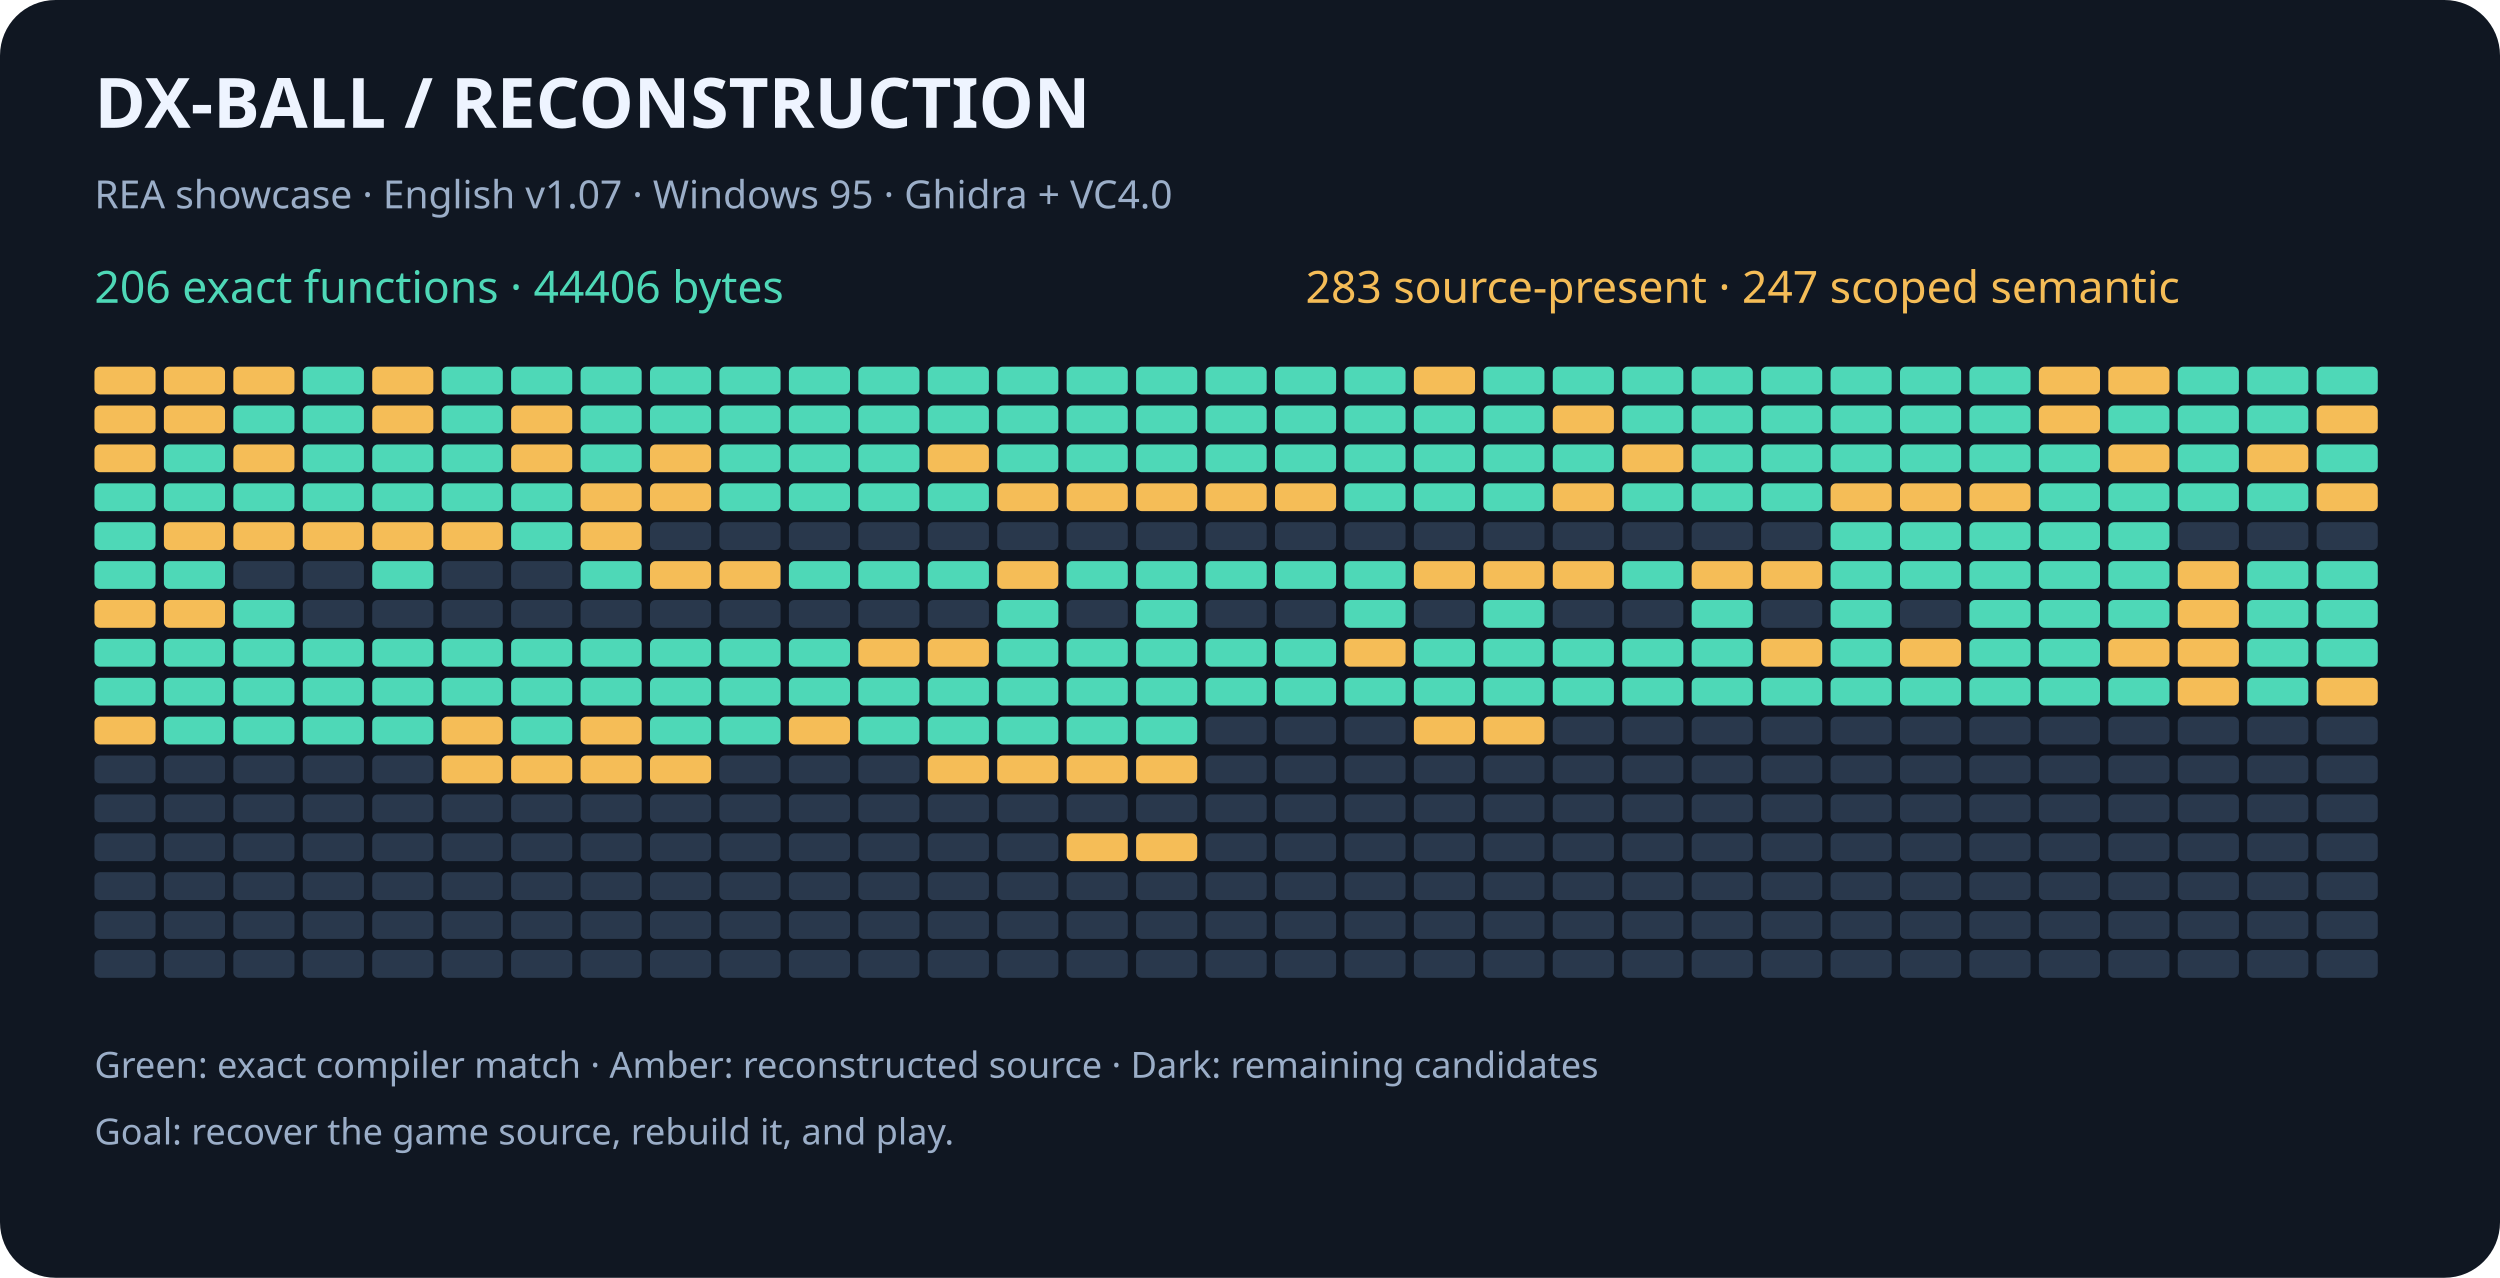
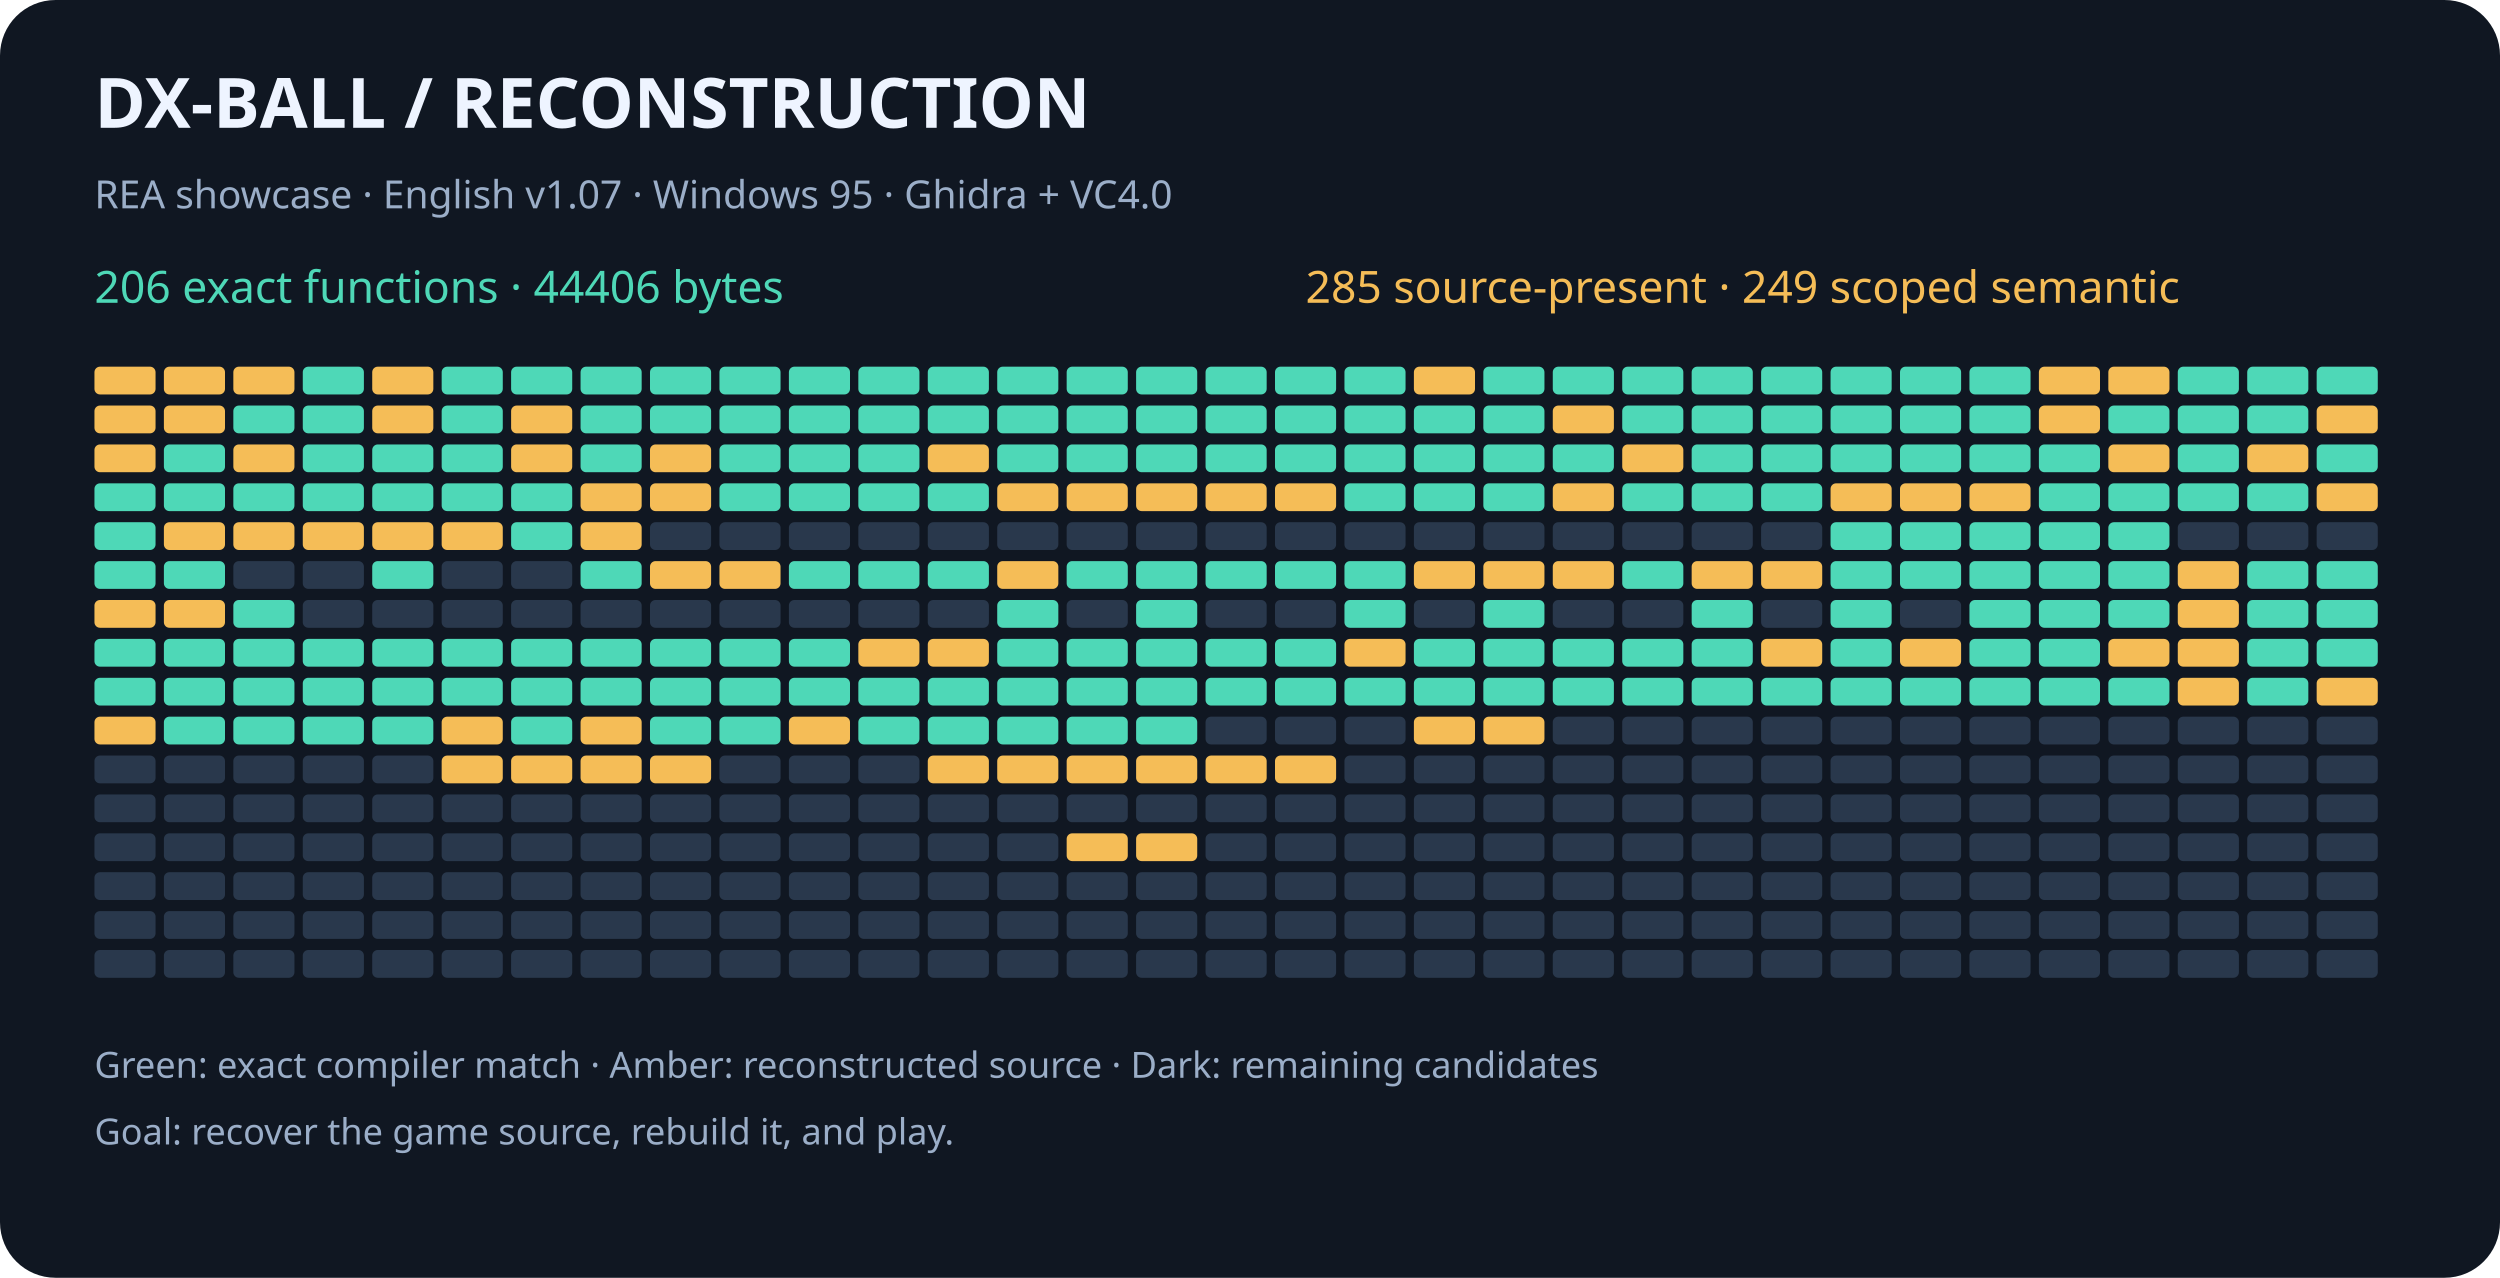
<svg xmlns="http://www.w3.org/2000/svg" width="900" height="460" viewBox="0 0 900 460" role="img" aria-labelledby="title desc">
  <rect width="900" height="460" rx="20" fill="#101722" />
  <g font-family="sans-serif">
    <text x="34" y="46" fill="#eef4ff" font-size="25" font-weight="bold">DX-BALL  /  RECONSTRUCTION</text>
    <text x="34" y="75" fill="#9baec8" font-size="14">REA showcase · English v1.07 · Windows 95 · Ghidra + VC4.0</text>
    <text x="34" y="109" fill="#4ed8b7" font-size="16">206 exact functions · 44406 bytes</text>
-     <text x="470" y="109" fill="#f5bd57" font-size="16">283 source-present · 247 scoped semantic</text>
+     <text x="470" y="109" fill="#f5bd57" font-size="16">285 source-present · 249 scoped semantic</text>
    <rect x="34" y="132" width="22" height="10" rx="2" fill="#f5bd57" />
    <rect x="59" y="132" width="22" height="10" rx="2" fill="#f5bd57" />
    <rect x="84" y="132" width="22" height="10" rx="2" fill="#f5bd57" />
    <rect x="109" y="132" width="22" height="10" rx="2" fill="#4ed8b7" />
    <rect x="134" y="132" width="22" height="10" rx="2" fill="#f5bd57" />
    <rect x="159" y="132" width="22" height="10" rx="2" fill="#4ed8b7" />
    <rect x="184" y="132" width="22" height="10" rx="2" fill="#4ed8b7" />
    <rect x="209" y="132" width="22" height="10" rx="2" fill="#4ed8b7" />
    <rect x="234" y="132" width="22" height="10" rx="2" fill="#4ed8b7" />
    <rect x="259" y="132" width="22" height="10" rx="2" fill="#4ed8b7" />
    <rect x="284" y="132" width="22" height="10" rx="2" fill="#4ed8b7" />
    <rect x="309" y="132" width="22" height="10" rx="2" fill="#4ed8b7" />
    <rect x="334" y="132" width="22" height="10" rx="2" fill="#4ed8b7" />
    <rect x="359" y="132" width="22" height="10" rx="2" fill="#4ed8b7" />
    <rect x="384" y="132" width="22" height="10" rx="2" fill="#4ed8b7" />
    <rect x="409" y="132" width="22" height="10" rx="2" fill="#4ed8b7" />
    <rect x="434" y="132" width="22" height="10" rx="2" fill="#4ed8b7" />
    <rect x="459" y="132" width="22" height="10" rx="2" fill="#4ed8b7" />
    <rect x="484" y="132" width="22" height="10" rx="2" fill="#4ed8b7" />
    <rect x="509" y="132" width="22" height="10" rx="2" fill="#f5bd57" />
    <rect x="534" y="132" width="22" height="10" rx="2" fill="#4ed8b7" />
    <rect x="559" y="132" width="22" height="10" rx="2" fill="#4ed8b7" />
    <rect x="584" y="132" width="22" height="10" rx="2" fill="#4ed8b7" />
    <rect x="609" y="132" width="22" height="10" rx="2" fill="#4ed8b7" />
    <rect x="634" y="132" width="22" height="10" rx="2" fill="#4ed8b7" />
    <rect x="659" y="132" width="22" height="10" rx="2" fill="#4ed8b7" />
    <rect x="684" y="132" width="22" height="10" rx="2" fill="#4ed8b7" />
    <rect x="709" y="132" width="22" height="10" rx="2" fill="#4ed8b7" />
    <rect x="734" y="132" width="22" height="10" rx="2" fill="#f5bd57" />
    <rect x="759" y="132" width="22" height="10" rx="2" fill="#f5bd57" />
    <rect x="784" y="132" width="22" height="10" rx="2" fill="#4ed8b7" />
    <rect x="809" y="132" width="22" height="10" rx="2" fill="#4ed8b7" />
    <rect x="834" y="132" width="22" height="10" rx="2" fill="#4ed8b7" />
    <rect x="34" y="146" width="22" height="10" rx="2" fill="#f5bd57" />
    <rect x="59" y="146" width="22" height="10" rx="2" fill="#f5bd57" />
    <rect x="84" y="146" width="22" height="10" rx="2" fill="#4ed8b7" />
    <rect x="109" y="146" width="22" height="10" rx="2" fill="#4ed8b7" />
    <rect x="134" y="146" width="22" height="10" rx="2" fill="#f5bd57" />
    <rect x="159" y="146" width="22" height="10" rx="2" fill="#4ed8b7" />
    <rect x="184" y="146" width="22" height="10" rx="2" fill="#f5bd57" />
    <rect x="209" y="146" width="22" height="10" rx="2" fill="#4ed8b7" />
    <rect x="234" y="146" width="22" height="10" rx="2" fill="#4ed8b7" />
    <rect x="259" y="146" width="22" height="10" rx="2" fill="#4ed8b7" />
    <rect x="284" y="146" width="22" height="10" rx="2" fill="#4ed8b7" />
    <rect x="309" y="146" width="22" height="10" rx="2" fill="#4ed8b7" />
    <rect x="334" y="146" width="22" height="10" rx="2" fill="#4ed8b7" />
    <rect x="359" y="146" width="22" height="10" rx="2" fill="#4ed8b7" />
    <rect x="384" y="146" width="22" height="10" rx="2" fill="#4ed8b7" />
    <rect x="409" y="146" width="22" height="10" rx="2" fill="#4ed8b7" />
    <rect x="434" y="146" width="22" height="10" rx="2" fill="#4ed8b7" />
    <rect x="459" y="146" width="22" height="10" rx="2" fill="#4ed8b7" />
    <rect x="484" y="146" width="22" height="10" rx="2" fill="#4ed8b7" />
    <rect x="509" y="146" width="22" height="10" rx="2" fill="#4ed8b7" />
    <rect x="534" y="146" width="22" height="10" rx="2" fill="#4ed8b7" />
    <rect x="559" y="146" width="22" height="10" rx="2" fill="#f5bd57" />
    <rect x="584" y="146" width="22" height="10" rx="2" fill="#4ed8b7" />
    <rect x="609" y="146" width="22" height="10" rx="2" fill="#4ed8b7" />
    <rect x="634" y="146" width="22" height="10" rx="2" fill="#4ed8b7" />
    <rect x="659" y="146" width="22" height="10" rx="2" fill="#4ed8b7" />
    <rect x="684" y="146" width="22" height="10" rx="2" fill="#4ed8b7" />
    <rect x="709" y="146" width="22" height="10" rx="2" fill="#4ed8b7" />
    <rect x="734" y="146" width="22" height="10" rx="2" fill="#f5bd57" />
    <rect x="759" y="146" width="22" height="10" rx="2" fill="#4ed8b7" />
    <rect x="784" y="146" width="22" height="10" rx="2" fill="#4ed8b7" />
    <rect x="809" y="146" width="22" height="10" rx="2" fill="#4ed8b7" />
    <rect x="834" y="146" width="22" height="10" rx="2" fill="#f5bd57" />
    <rect x="34" y="160" width="22" height="10" rx="2" fill="#f5bd57" />
    <rect x="59" y="160" width="22" height="10" rx="2" fill="#4ed8b7" />
    <rect x="84" y="160" width="22" height="10" rx="2" fill="#f5bd57" />
    <rect x="109" y="160" width="22" height="10" rx="2" fill="#4ed8b7" />
    <rect x="134" y="160" width="22" height="10" rx="2" fill="#4ed8b7" />
    <rect x="159" y="160" width="22" height="10" rx="2" fill="#4ed8b7" />
    <rect x="184" y="160" width="22" height="10" rx="2" fill="#f5bd57" />
    <rect x="209" y="160" width="22" height="10" rx="2" fill="#4ed8b7" />
    <rect x="234" y="160" width="22" height="10" rx="2" fill="#f5bd57" />
    <rect x="259" y="160" width="22" height="10" rx="2" fill="#4ed8b7" />
    <rect x="284" y="160" width="22" height="10" rx="2" fill="#4ed8b7" />
    <rect x="309" y="160" width="22" height="10" rx="2" fill="#4ed8b7" />
    <rect x="334" y="160" width="22" height="10" rx="2" fill="#f5bd57" />
    <rect x="359" y="160" width="22" height="10" rx="2" fill="#4ed8b7" />
    <rect x="384" y="160" width="22" height="10" rx="2" fill="#4ed8b7" />
    <rect x="409" y="160" width="22" height="10" rx="2" fill="#4ed8b7" />
    <rect x="434" y="160" width="22" height="10" rx="2" fill="#4ed8b7" />
    <rect x="459" y="160" width="22" height="10" rx="2" fill="#4ed8b7" />
    <rect x="484" y="160" width="22" height="10" rx="2" fill="#4ed8b7" />
    <rect x="509" y="160" width="22" height="10" rx="2" fill="#4ed8b7" />
    <rect x="534" y="160" width="22" height="10" rx="2" fill="#4ed8b7" />
    <rect x="559" y="160" width="22" height="10" rx="2" fill="#4ed8b7" />
    <rect x="584" y="160" width="22" height="10" rx="2" fill="#f5bd57" />
    <rect x="609" y="160" width="22" height="10" rx="2" fill="#4ed8b7" />
    <rect x="634" y="160" width="22" height="10" rx="2" fill="#4ed8b7" />
    <rect x="659" y="160" width="22" height="10" rx="2" fill="#4ed8b7" />
    <rect x="684" y="160" width="22" height="10" rx="2" fill="#4ed8b7" />
    <rect x="709" y="160" width="22" height="10" rx="2" fill="#4ed8b7" />
    <rect x="734" y="160" width="22" height="10" rx="2" fill="#4ed8b7" />
    <rect x="759" y="160" width="22" height="10" rx="2" fill="#f5bd57" />
    <rect x="784" y="160" width="22" height="10" rx="2" fill="#4ed8b7" />
    <rect x="809" y="160" width="22" height="10" rx="2" fill="#f5bd57" />
    <rect x="834" y="160" width="22" height="10" rx="2" fill="#4ed8b7" />
    <rect x="34" y="174" width="22" height="10" rx="2" fill="#4ed8b7" />
    <rect x="59" y="174" width="22" height="10" rx="2" fill="#4ed8b7" />
    <rect x="84" y="174" width="22" height="10" rx="2" fill="#4ed8b7" />
    <rect x="109" y="174" width="22" height="10" rx="2" fill="#4ed8b7" />
    <rect x="134" y="174" width="22" height="10" rx="2" fill="#4ed8b7" />
    <rect x="159" y="174" width="22" height="10" rx="2" fill="#4ed8b7" />
    <rect x="184" y="174" width="22" height="10" rx="2" fill="#4ed8b7" />
    <rect x="209" y="174" width="22" height="10" rx="2" fill="#f5bd57" />
    <rect x="234" y="174" width="22" height="10" rx="2" fill="#f5bd57" />
    <rect x="259" y="174" width="22" height="10" rx="2" fill="#4ed8b7" />
    <rect x="284" y="174" width="22" height="10" rx="2" fill="#4ed8b7" />
    <rect x="309" y="174" width="22" height="10" rx="2" fill="#4ed8b7" />
    <rect x="334" y="174" width="22" height="10" rx="2" fill="#4ed8b7" />
    <rect x="359" y="174" width="22" height="10" rx="2" fill="#f5bd57" />
    <rect x="384" y="174" width="22" height="10" rx="2" fill="#f5bd57" />
    <rect x="409" y="174" width="22" height="10" rx="2" fill="#f5bd57" />
    <rect x="434" y="174" width="22" height="10" rx="2" fill="#f5bd57" />
    <rect x="459" y="174" width="22" height="10" rx="2" fill="#f5bd57" />
    <rect x="484" y="174" width="22" height="10" rx="2" fill="#4ed8b7" />
    <rect x="509" y="174" width="22" height="10" rx="2" fill="#4ed8b7" />
    <rect x="534" y="174" width="22" height="10" rx="2" fill="#4ed8b7" />
    <rect x="559" y="174" width="22" height="10" rx="2" fill="#f5bd57" />
    <rect x="584" y="174" width="22" height="10" rx="2" fill="#4ed8b7" />
    <rect x="609" y="174" width="22" height="10" rx="2" fill="#4ed8b7" />
    <rect x="634" y="174" width="22" height="10" rx="2" fill="#4ed8b7" />
    <rect x="659" y="174" width="22" height="10" rx="2" fill="#f5bd57" />
    <rect x="684" y="174" width="22" height="10" rx="2" fill="#f5bd57" />
    <rect x="709" y="174" width="22" height="10" rx="2" fill="#f5bd57" />
    <rect x="734" y="174" width="22" height="10" rx="2" fill="#4ed8b7" />
    <rect x="759" y="174" width="22" height="10" rx="2" fill="#4ed8b7" />
    <rect x="784" y="174" width="22" height="10" rx="2" fill="#4ed8b7" />
    <rect x="809" y="174" width="22" height="10" rx="2" fill="#4ed8b7" />
    <rect x="834" y="174" width="22" height="10" rx="2" fill="#f5bd57" />
    <rect x="34" y="188" width="22" height="10" rx="2" fill="#4ed8b7" />
    <rect x="59" y="188" width="22" height="10" rx="2" fill="#f5bd57" />
    <rect x="84" y="188" width="22" height="10" rx="2" fill="#f5bd57" />
    <rect x="109" y="188" width="22" height="10" rx="2" fill="#f5bd57" />
    <rect x="134" y="188" width="22" height="10" rx="2" fill="#f5bd57" />
    <rect x="159" y="188" width="22" height="10" rx="2" fill="#f5bd57" />
    <rect x="184" y="188" width="22" height="10" rx="2" fill="#4ed8b7" />
    <rect x="209" y="188" width="22" height="10" rx="2" fill="#f5bd57" />
    <rect x="234" y="188" width="22" height="10" rx="2" fill="#29384c" />
    <rect x="259" y="188" width="22" height="10" rx="2" fill="#29384c" />
    <rect x="284" y="188" width="22" height="10" rx="2" fill="#29384c" />
    <rect x="309" y="188" width="22" height="10" rx="2" fill="#29384c" />
    <rect x="334" y="188" width="22" height="10" rx="2" fill="#29384c" />
    <rect x="359" y="188" width="22" height="10" rx="2" fill="#29384c" />
    <rect x="384" y="188" width="22" height="10" rx="2" fill="#29384c" />
    <rect x="409" y="188" width="22" height="10" rx="2" fill="#29384c" />
    <rect x="434" y="188" width="22" height="10" rx="2" fill="#29384c" />
    <rect x="459" y="188" width="22" height="10" rx="2" fill="#29384c" />
    <rect x="484" y="188" width="22" height="10" rx="2" fill="#29384c" />
    <rect x="509" y="188" width="22" height="10" rx="2" fill="#29384c" />
    <rect x="534" y="188" width="22" height="10" rx="2" fill="#29384c" />
    <rect x="559" y="188" width="22" height="10" rx="2" fill="#29384c" />
    <rect x="584" y="188" width="22" height="10" rx="2" fill="#29384c" />
    <rect x="609" y="188" width="22" height="10" rx="2" fill="#29384c" />
    <rect x="634" y="188" width="22" height="10" rx="2" fill="#29384c" />
    <rect x="659" y="188" width="22" height="10" rx="2" fill="#4ed8b7" />
    <rect x="684" y="188" width="22" height="10" rx="2" fill="#4ed8b7" />
    <rect x="709" y="188" width="22" height="10" rx="2" fill="#4ed8b7" />
    <rect x="734" y="188" width="22" height="10" rx="2" fill="#4ed8b7" />
    <rect x="759" y="188" width="22" height="10" rx="2" fill="#4ed8b7" />
    <rect x="784" y="188" width="22" height="10" rx="2" fill="#29384c" />
    <rect x="809" y="188" width="22" height="10" rx="2" fill="#29384c" />
    <rect x="834" y="188" width="22" height="10" rx="2" fill="#29384c" />
    <rect x="34" y="202" width="22" height="10" rx="2" fill="#4ed8b7" />
    <rect x="59" y="202" width="22" height="10" rx="2" fill="#4ed8b7" />
    <rect x="84" y="202" width="22" height="10" rx="2" fill="#29384c" />
    <rect x="109" y="202" width="22" height="10" rx="2" fill="#29384c" />
    <rect x="134" y="202" width="22" height="10" rx="2" fill="#4ed8b7" />
    <rect x="159" y="202" width="22" height="10" rx="2" fill="#29384c" />
    <rect x="184" y="202" width="22" height="10" rx="2" fill="#29384c" />
    <rect x="209" y="202" width="22" height="10" rx="2" fill="#4ed8b7" />
    <rect x="234" y="202" width="22" height="10" rx="2" fill="#f5bd57" />
    <rect x="259" y="202" width="22" height="10" rx="2" fill="#f5bd57" />
    <rect x="284" y="202" width="22" height="10" rx="2" fill="#4ed8b7" />
    <rect x="309" y="202" width="22" height="10" rx="2" fill="#4ed8b7" />
    <rect x="334" y="202" width="22" height="10" rx="2" fill="#4ed8b7" />
    <rect x="359" y="202" width="22" height="10" rx="2" fill="#f5bd57" />
    <rect x="384" y="202" width="22" height="10" rx="2" fill="#4ed8b7" />
    <rect x="409" y="202" width="22" height="10" rx="2" fill="#4ed8b7" />
    <rect x="434" y="202" width="22" height="10" rx="2" fill="#4ed8b7" />
    <rect x="459" y="202" width="22" height="10" rx="2" fill="#4ed8b7" />
    <rect x="484" y="202" width="22" height="10" rx="2" fill="#4ed8b7" />
    <rect x="509" y="202" width="22" height="10" rx="2" fill="#f5bd57" />
    <rect x="534" y="202" width="22" height="10" rx="2" fill="#f5bd57" />
    <rect x="559" y="202" width="22" height="10" rx="2" fill="#f5bd57" />
    <rect x="584" y="202" width="22" height="10" rx="2" fill="#4ed8b7" />
    <rect x="609" y="202" width="22" height="10" rx="2" fill="#f5bd57" />
    <rect x="634" y="202" width="22" height="10" rx="2" fill="#f5bd57" />
    <rect x="659" y="202" width="22" height="10" rx="2" fill="#4ed8b7" />
    <rect x="684" y="202" width="22" height="10" rx="2" fill="#4ed8b7" />
    <rect x="709" y="202" width="22" height="10" rx="2" fill="#4ed8b7" />
    <rect x="734" y="202" width="22" height="10" rx="2" fill="#4ed8b7" />
    <rect x="759" y="202" width="22" height="10" rx="2" fill="#4ed8b7" />
    <rect x="784" y="202" width="22" height="10" rx="2" fill="#f5bd57" />
    <rect x="809" y="202" width="22" height="10" rx="2" fill="#4ed8b7" />
    <rect x="834" y="202" width="22" height="10" rx="2" fill="#4ed8b7" />
    <rect x="34" y="216" width="22" height="10" rx="2" fill="#f5bd57" />
    <rect x="59" y="216" width="22" height="10" rx="2" fill="#f5bd57" />
    <rect x="84" y="216" width="22" height="10" rx="2" fill="#4ed8b7" />
    <rect x="109" y="216" width="22" height="10" rx="2" fill="#29384c" />
    <rect x="134" y="216" width="22" height="10" rx="2" fill="#29384c" />
    <rect x="159" y="216" width="22" height="10" rx="2" fill="#29384c" />
    <rect x="184" y="216" width="22" height="10" rx="2" fill="#29384c" />
    <rect x="209" y="216" width="22" height="10" rx="2" fill="#29384c" />
    <rect x="234" y="216" width="22" height="10" rx="2" fill="#29384c" />
    <rect x="259" y="216" width="22" height="10" rx="2" fill="#29384c" />
    <rect x="284" y="216" width="22" height="10" rx="2" fill="#29384c" />
    <rect x="309" y="216" width="22" height="10" rx="2" fill="#29384c" />
    <rect x="334" y="216" width="22" height="10" rx="2" fill="#29384c" />
    <rect x="359" y="216" width="22" height="10" rx="2" fill="#4ed8b7" />
    <rect x="384" y="216" width="22" height="10" rx="2" fill="#29384c" />
    <rect x="409" y="216" width="22" height="10" rx="2" fill="#4ed8b7" />
    <rect x="434" y="216" width="22" height="10" rx="2" fill="#29384c" />
    <rect x="459" y="216" width="22" height="10" rx="2" fill="#29384c" />
    <rect x="484" y="216" width="22" height="10" rx="2" fill="#4ed8b7" />
    <rect x="509" y="216" width="22" height="10" rx="2" fill="#29384c" />
    <rect x="534" y="216" width="22" height="10" rx="2" fill="#4ed8b7" />
    <rect x="559" y="216" width="22" height="10" rx="2" fill="#29384c" />
    <rect x="584" y="216" width="22" height="10" rx="2" fill="#29384c" />
    <rect x="609" y="216" width="22" height="10" rx="2" fill="#4ed8b7" />
    <rect x="634" y="216" width="22" height="10" rx="2" fill="#29384c" />
    <rect x="659" y="216" width="22" height="10" rx="2" fill="#4ed8b7" />
    <rect x="684" y="216" width="22" height="10" rx="2" fill="#29384c" />
    <rect x="709" y="216" width="22" height="10" rx="2" fill="#4ed8b7" />
    <rect x="734" y="216" width="22" height="10" rx="2" fill="#4ed8b7" />
    <rect x="759" y="216" width="22" height="10" rx="2" fill="#4ed8b7" />
    <rect x="784" y="216" width="22" height="10" rx="2" fill="#f5bd57" />
    <rect x="809" y="216" width="22" height="10" rx="2" fill="#4ed8b7" />
    <rect x="834" y="216" width="22" height="10" rx="2" fill="#4ed8b7" />
    <rect x="34" y="230" width="22" height="10" rx="2" fill="#4ed8b7" />
    <rect x="59" y="230" width="22" height="10" rx="2" fill="#4ed8b7" />
    <rect x="84" y="230" width="22" height="10" rx="2" fill="#4ed8b7" />
    <rect x="109" y="230" width="22" height="10" rx="2" fill="#4ed8b7" />
    <rect x="134" y="230" width="22" height="10" rx="2" fill="#4ed8b7" />
    <rect x="159" y="230" width="22" height="10" rx="2" fill="#4ed8b7" />
    <rect x="184" y="230" width="22" height="10" rx="2" fill="#4ed8b7" />
    <rect x="209" y="230" width="22" height="10" rx="2" fill="#4ed8b7" />
    <rect x="234" y="230" width="22" height="10" rx="2" fill="#4ed8b7" />
    <rect x="259" y="230" width="22" height="10" rx="2" fill="#4ed8b7" />
    <rect x="284" y="230" width="22" height="10" rx="2" fill="#4ed8b7" />
    <rect x="309" y="230" width="22" height="10" rx="2" fill="#f5bd57" />
    <rect x="334" y="230" width="22" height="10" rx="2" fill="#f5bd57" />
    <rect x="359" y="230" width="22" height="10" rx="2" fill="#4ed8b7" />
    <rect x="384" y="230" width="22" height="10" rx="2" fill="#4ed8b7" />
    <rect x="409" y="230" width="22" height="10" rx="2" fill="#4ed8b7" />
    <rect x="434" y="230" width="22" height="10" rx="2" fill="#4ed8b7" />
    <rect x="459" y="230" width="22" height="10" rx="2" fill="#4ed8b7" />
    <rect x="484" y="230" width="22" height="10" rx="2" fill="#f5bd57" />
    <rect x="509" y="230" width="22" height="10" rx="2" fill="#4ed8b7" />
    <rect x="534" y="230" width="22" height="10" rx="2" fill="#4ed8b7" />
    <rect x="559" y="230" width="22" height="10" rx="2" fill="#4ed8b7" />
    <rect x="584" y="230" width="22" height="10" rx="2" fill="#4ed8b7" />
    <rect x="609" y="230" width="22" height="10" rx="2" fill="#4ed8b7" />
    <rect x="634" y="230" width="22" height="10" rx="2" fill="#f5bd57" />
    <rect x="659" y="230" width="22" height="10" rx="2" fill="#4ed8b7" />
    <rect x="684" y="230" width="22" height="10" rx="2" fill="#f5bd57" />
    <rect x="709" y="230" width="22" height="10" rx="2" fill="#4ed8b7" />
    <rect x="734" y="230" width="22" height="10" rx="2" fill="#4ed8b7" />
    <rect x="759" y="230" width="22" height="10" rx="2" fill="#f5bd57" />
    <rect x="784" y="230" width="22" height="10" rx="2" fill="#f5bd57" />
    <rect x="809" y="230" width="22" height="10" rx="2" fill="#4ed8b7" />
    <rect x="834" y="230" width="22" height="10" rx="2" fill="#4ed8b7" />
    <rect x="34" y="244" width="22" height="10" rx="2" fill="#4ed8b7" />
    <rect x="59" y="244" width="22" height="10" rx="2" fill="#4ed8b7" />
    <rect x="84" y="244" width="22" height="10" rx="2" fill="#4ed8b7" />
    <rect x="109" y="244" width="22" height="10" rx="2" fill="#4ed8b7" />
    <rect x="134" y="244" width="22" height="10" rx="2" fill="#4ed8b7" />
    <rect x="159" y="244" width="22" height="10" rx="2" fill="#4ed8b7" />
    <rect x="184" y="244" width="22" height="10" rx="2" fill="#4ed8b7" />
    <rect x="209" y="244" width="22" height="10" rx="2" fill="#4ed8b7" />
    <rect x="234" y="244" width="22" height="10" rx="2" fill="#4ed8b7" />
    <rect x="259" y="244" width="22" height="10" rx="2" fill="#4ed8b7" />
    <rect x="284" y="244" width="22" height="10" rx="2" fill="#4ed8b7" />
    <rect x="309" y="244" width="22" height="10" rx="2" fill="#4ed8b7" />
    <rect x="334" y="244" width="22" height="10" rx="2" fill="#4ed8b7" />
    <rect x="359" y="244" width="22" height="10" rx="2" fill="#4ed8b7" />
    <rect x="384" y="244" width="22" height="10" rx="2" fill="#4ed8b7" />
    <rect x="409" y="244" width="22" height="10" rx="2" fill="#4ed8b7" />
    <rect x="434" y="244" width="22" height="10" rx="2" fill="#4ed8b7" />
    <rect x="459" y="244" width="22" height="10" rx="2" fill="#4ed8b7" />
    <rect x="484" y="244" width="22" height="10" rx="2" fill="#4ed8b7" />
    <rect x="509" y="244" width="22" height="10" rx="2" fill="#4ed8b7" />
    <rect x="534" y="244" width="22" height="10" rx="2" fill="#4ed8b7" />
    <rect x="559" y="244" width="22" height="10" rx="2" fill="#4ed8b7" />
    <rect x="584" y="244" width="22" height="10" rx="2" fill="#4ed8b7" />
    <rect x="609" y="244" width="22" height="10" rx="2" fill="#4ed8b7" />
    <rect x="634" y="244" width="22" height="10" rx="2" fill="#4ed8b7" />
    <rect x="659" y="244" width="22" height="10" rx="2" fill="#4ed8b7" />
    <rect x="684" y="244" width="22" height="10" rx="2" fill="#4ed8b7" />
    <rect x="709" y="244" width="22" height="10" rx="2" fill="#4ed8b7" />
    <rect x="734" y="244" width="22" height="10" rx="2" fill="#4ed8b7" />
    <rect x="759" y="244" width="22" height="10" rx="2" fill="#4ed8b7" />
    <rect x="784" y="244" width="22" height="10" rx="2" fill="#f5bd57" />
    <rect x="809" y="244" width="22" height="10" rx="2" fill="#4ed8b7" />
    <rect x="834" y="244" width="22" height="10" rx="2" fill="#f5bd57" />
    <rect x="34" y="258" width="22" height="10" rx="2" fill="#f5bd57" />
    <rect x="59" y="258" width="22" height="10" rx="2" fill="#4ed8b7" />
    <rect x="84" y="258" width="22" height="10" rx="2" fill="#4ed8b7" />
    <rect x="109" y="258" width="22" height="10" rx="2" fill="#4ed8b7" />
    <rect x="134" y="258" width="22" height="10" rx="2" fill="#4ed8b7" />
    <rect x="159" y="258" width="22" height="10" rx="2" fill="#f5bd57" />
    <rect x="184" y="258" width="22" height="10" rx="2" fill="#4ed8b7" />
    <rect x="209" y="258" width="22" height="10" rx="2" fill="#f5bd57" />
    <rect x="234" y="258" width="22" height="10" rx="2" fill="#4ed8b7" />
    <rect x="259" y="258" width="22" height="10" rx="2" fill="#4ed8b7" />
    <rect x="284" y="258" width="22" height="10" rx="2" fill="#f5bd57" />
    <rect x="309" y="258" width="22" height="10" rx="2" fill="#4ed8b7" />
    <rect x="334" y="258" width="22" height="10" rx="2" fill="#4ed8b7" />
    <rect x="359" y="258" width="22" height="10" rx="2" fill="#4ed8b7" />
    <rect x="384" y="258" width="22" height="10" rx="2" fill="#4ed8b7" />
    <rect x="409" y="258" width="22" height="10" rx="2" fill="#4ed8b7" />
    <rect x="434" y="258" width="22" height="10" rx="2" fill="#29384c" />
    <rect x="459" y="258" width="22" height="10" rx="2" fill="#29384c" />
    <rect x="484" y="258" width="22" height="10" rx="2" fill="#29384c" />
    <rect x="509" y="258" width="22" height="10" rx="2" fill="#f5bd57" />
    <rect x="534" y="258" width="22" height="10" rx="2" fill="#f5bd57" />
    <rect x="559" y="258" width="22" height="10" rx="2" fill="#29384c" />
    <rect x="584" y="258" width="22" height="10" rx="2" fill="#29384c" />
    <rect x="609" y="258" width="22" height="10" rx="2" fill="#29384c" />
    <rect x="634" y="258" width="22" height="10" rx="2" fill="#29384c" />
    <rect x="659" y="258" width="22" height="10" rx="2" fill="#29384c" />
    <rect x="684" y="258" width="22" height="10" rx="2" fill="#29384c" />
    <rect x="709" y="258" width="22" height="10" rx="2" fill="#29384c" />
    <rect x="734" y="258" width="22" height="10" rx="2" fill="#29384c" />
    <rect x="759" y="258" width="22" height="10" rx="2" fill="#29384c" />
    <rect x="784" y="258" width="22" height="10" rx="2" fill="#29384c" />
    <rect x="809" y="258" width="22" height="10" rx="2" fill="#29384c" />
    <rect x="834" y="258" width="22" height="10" rx="2" fill="#29384c" />
    <rect x="34" y="272" width="22" height="10" rx="2" fill="#29384c" />
    <rect x="59" y="272" width="22" height="10" rx="2" fill="#29384c" />
    <rect x="84" y="272" width="22" height="10" rx="2" fill="#29384c" />
    <rect x="109" y="272" width="22" height="10" rx="2" fill="#29384c" />
    <rect x="134" y="272" width="22" height="10" rx="2" fill="#29384c" />
    <rect x="159" y="272" width="22" height="10" rx="2" fill="#f5bd57" />
    <rect x="184" y="272" width="22" height="10" rx="2" fill="#f5bd57" />
    <rect x="209" y="272" width="22" height="10" rx="2" fill="#f5bd57" />
    <rect x="234" y="272" width="22" height="10" rx="2" fill="#f5bd57" />
    <rect x="259" y="272" width="22" height="10" rx="2" fill="#29384c" />
    <rect x="284" y="272" width="22" height="10" rx="2" fill="#29384c" />
    <rect x="309" y="272" width="22" height="10" rx="2" fill="#29384c" />
    <rect x="334" y="272" width="22" height="10" rx="2" fill="#f5bd57" />
    <rect x="359" y="272" width="22" height="10" rx="2" fill="#f5bd57" />
    <rect x="384" y="272" width="22" height="10" rx="2" fill="#f5bd57" />
    <rect x="409" y="272" width="22" height="10" rx="2" fill="#f5bd57" />
-     <rect x="434" y="272" width="22" height="10" rx="2" fill="#29384c" />
-     <rect x="459" y="272" width="22" height="10" rx="2" fill="#29384c" />
+     <rect x="434" y="272" width="22" height="10" rx="2" fill="#f5bd57" />
+     <rect x="459" y="272" width="22" height="10" rx="2" fill="#f5bd57" />
    <rect x="484" y="272" width="22" height="10" rx="2" fill="#29384c" />
    <rect x="509" y="272" width="22" height="10" rx="2" fill="#29384c" />
    <rect x="534" y="272" width="22" height="10" rx="2" fill="#29384c" />
    <rect x="559" y="272" width="22" height="10" rx="2" fill="#29384c" />
    <rect x="584" y="272" width="22" height="10" rx="2" fill="#29384c" />
    <rect x="609" y="272" width="22" height="10" rx="2" fill="#29384c" />
    <rect x="634" y="272" width="22" height="10" rx="2" fill="#29384c" />
    <rect x="659" y="272" width="22" height="10" rx="2" fill="#29384c" />
    <rect x="684" y="272" width="22" height="10" rx="2" fill="#29384c" />
    <rect x="709" y="272" width="22" height="10" rx="2" fill="#29384c" />
    <rect x="734" y="272" width="22" height="10" rx="2" fill="#29384c" />
    <rect x="759" y="272" width="22" height="10" rx="2" fill="#29384c" />
    <rect x="784" y="272" width="22" height="10" rx="2" fill="#29384c" />
    <rect x="809" y="272" width="22" height="10" rx="2" fill="#29384c" />
    <rect x="834" y="272" width="22" height="10" rx="2" fill="#29384c" />
    <rect x="34" y="286" width="22" height="10" rx="2" fill="#29384c" />
    <rect x="59" y="286" width="22" height="10" rx="2" fill="#29384c" />
    <rect x="84" y="286" width="22" height="10" rx="2" fill="#29384c" />
    <rect x="109" y="286" width="22" height="10" rx="2" fill="#29384c" />
    <rect x="134" y="286" width="22" height="10" rx="2" fill="#29384c" />
    <rect x="159" y="286" width="22" height="10" rx="2" fill="#29384c" />
    <rect x="184" y="286" width="22" height="10" rx="2" fill="#29384c" />
    <rect x="209" y="286" width="22" height="10" rx="2" fill="#29384c" />
    <rect x="234" y="286" width="22" height="10" rx="2" fill="#29384c" />
    <rect x="259" y="286" width="22" height="10" rx="2" fill="#29384c" />
    <rect x="284" y="286" width="22" height="10" rx="2" fill="#29384c" />
    <rect x="309" y="286" width="22" height="10" rx="2" fill="#29384c" />
    <rect x="334" y="286" width="22" height="10" rx="2" fill="#29384c" />
    <rect x="359" y="286" width="22" height="10" rx="2" fill="#29384c" />
    <rect x="384" y="286" width="22" height="10" rx="2" fill="#29384c" />
    <rect x="409" y="286" width="22" height="10" rx="2" fill="#29384c" />
    <rect x="434" y="286" width="22" height="10" rx="2" fill="#29384c" />
    <rect x="459" y="286" width="22" height="10" rx="2" fill="#29384c" />
    <rect x="484" y="286" width="22" height="10" rx="2" fill="#29384c" />
    <rect x="509" y="286" width="22" height="10" rx="2" fill="#29384c" />
    <rect x="534" y="286" width="22" height="10" rx="2" fill="#29384c" />
    <rect x="559" y="286" width="22" height="10" rx="2" fill="#29384c" />
    <rect x="584" y="286" width="22" height="10" rx="2" fill="#29384c" />
    <rect x="609" y="286" width="22" height="10" rx="2" fill="#29384c" />
    <rect x="634" y="286" width="22" height="10" rx="2" fill="#29384c" />
    <rect x="659" y="286" width="22" height="10" rx="2" fill="#29384c" />
    <rect x="684" y="286" width="22" height="10" rx="2" fill="#29384c" />
    <rect x="709" y="286" width="22" height="10" rx="2" fill="#29384c" />
    <rect x="734" y="286" width="22" height="10" rx="2" fill="#29384c" />
    <rect x="759" y="286" width="22" height="10" rx="2" fill="#29384c" />
    <rect x="784" y="286" width="22" height="10" rx="2" fill="#29384c" />
    <rect x="809" y="286" width="22" height="10" rx="2" fill="#29384c" />
    <rect x="834" y="286" width="22" height="10" rx="2" fill="#29384c" />
    <rect x="34" y="300" width="22" height="10" rx="2" fill="#29384c" />
    <rect x="59" y="300" width="22" height="10" rx="2" fill="#29384c" />
    <rect x="84" y="300" width="22" height="10" rx="2" fill="#29384c" />
    <rect x="109" y="300" width="22" height="10" rx="2" fill="#29384c" />
    <rect x="134" y="300" width="22" height="10" rx="2" fill="#29384c" />
    <rect x="159" y="300" width="22" height="10" rx="2" fill="#29384c" />
    <rect x="184" y="300" width="22" height="10" rx="2" fill="#29384c" />
    <rect x="209" y="300" width="22" height="10" rx="2" fill="#29384c" />
    <rect x="234" y="300" width="22" height="10" rx="2" fill="#29384c" />
    <rect x="259" y="300" width="22" height="10" rx="2" fill="#29384c" />
    <rect x="284" y="300" width="22" height="10" rx="2" fill="#29384c" />
    <rect x="309" y="300" width="22" height="10" rx="2" fill="#29384c" />
    <rect x="334" y="300" width="22" height="10" rx="2" fill="#29384c" />
    <rect x="359" y="300" width="22" height="10" rx="2" fill="#29384c" />
    <rect x="384" y="300" width="22" height="10" rx="2" fill="#f5bd57" />
    <rect x="409" y="300" width="22" height="10" rx="2" fill="#f5bd57" />
    <rect x="434" y="300" width="22" height="10" rx="2" fill="#29384c" />
    <rect x="459" y="300" width="22" height="10" rx="2" fill="#29384c" />
    <rect x="484" y="300" width="22" height="10" rx="2" fill="#29384c" />
    <rect x="509" y="300" width="22" height="10" rx="2" fill="#29384c" />
    <rect x="534" y="300" width="22" height="10" rx="2" fill="#29384c" />
    <rect x="559" y="300" width="22" height="10" rx="2" fill="#29384c" />
    <rect x="584" y="300" width="22" height="10" rx="2" fill="#29384c" />
    <rect x="609" y="300" width="22" height="10" rx="2" fill="#29384c" />
    <rect x="634" y="300" width="22" height="10" rx="2" fill="#29384c" />
    <rect x="659" y="300" width="22" height="10" rx="2" fill="#29384c" />
    <rect x="684" y="300" width="22" height="10" rx="2" fill="#29384c" />
    <rect x="709" y="300" width="22" height="10" rx="2" fill="#29384c" />
    <rect x="734" y="300" width="22" height="10" rx="2" fill="#29384c" />
    <rect x="759" y="300" width="22" height="10" rx="2" fill="#29384c" />
    <rect x="784" y="300" width="22" height="10" rx="2" fill="#29384c" />
    <rect x="809" y="300" width="22" height="10" rx="2" fill="#29384c" />
    <rect x="834" y="300" width="22" height="10" rx="2" fill="#29384c" />
    <rect x="34" y="314" width="22" height="10" rx="2" fill="#29384c" />
    <rect x="59" y="314" width="22" height="10" rx="2" fill="#29384c" />
    <rect x="84" y="314" width="22" height="10" rx="2" fill="#29384c" />
    <rect x="109" y="314" width="22" height="10" rx="2" fill="#29384c" />
    <rect x="134" y="314" width="22" height="10" rx="2" fill="#29384c" />
    <rect x="159" y="314" width="22" height="10" rx="2" fill="#29384c" />
    <rect x="184" y="314" width="22" height="10" rx="2" fill="#29384c" />
    <rect x="209" y="314" width="22" height="10" rx="2" fill="#29384c" />
    <rect x="234" y="314" width="22" height="10" rx="2" fill="#29384c" />
    <rect x="259" y="314" width="22" height="10" rx="2" fill="#29384c" />
    <rect x="284" y="314" width="22" height="10" rx="2" fill="#29384c" />
    <rect x="309" y="314" width="22" height="10" rx="2" fill="#29384c" />
    <rect x="334" y="314" width="22" height="10" rx="2" fill="#29384c" />
    <rect x="359" y="314" width="22" height="10" rx="2" fill="#29384c" />
    <rect x="384" y="314" width="22" height="10" rx="2" fill="#29384c" />
    <rect x="409" y="314" width="22" height="10" rx="2" fill="#29384c" />
    <rect x="434" y="314" width="22" height="10" rx="2" fill="#29384c" />
    <rect x="459" y="314" width="22" height="10" rx="2" fill="#29384c" />
    <rect x="484" y="314" width="22" height="10" rx="2" fill="#29384c" />
    <rect x="509" y="314" width="22" height="10" rx="2" fill="#29384c" />
    <rect x="534" y="314" width="22" height="10" rx="2" fill="#29384c" />
    <rect x="559" y="314" width="22" height="10" rx="2" fill="#29384c" />
    <rect x="584" y="314" width="22" height="10" rx="2" fill="#29384c" />
    <rect x="609" y="314" width="22" height="10" rx="2" fill="#29384c" />
    <rect x="634" y="314" width="22" height="10" rx="2" fill="#29384c" />
    <rect x="659" y="314" width="22" height="10" rx="2" fill="#29384c" />
    <rect x="684" y="314" width="22" height="10" rx="2" fill="#29384c" />
    <rect x="709" y="314" width="22" height="10" rx="2" fill="#29384c" />
    <rect x="734" y="314" width="22" height="10" rx="2" fill="#29384c" />
    <rect x="759" y="314" width="22" height="10" rx="2" fill="#29384c" />
    <rect x="784" y="314" width="22" height="10" rx="2" fill="#29384c" />
    <rect x="809" y="314" width="22" height="10" rx="2" fill="#29384c" />
    <rect x="834" y="314" width="22" height="10" rx="2" fill="#29384c" />
    <rect x="34" y="328" width="22" height="10" rx="2" fill="#29384c" />
    <rect x="59" y="328" width="22" height="10" rx="2" fill="#29384c" />
    <rect x="84" y="328" width="22" height="10" rx="2" fill="#29384c" />
    <rect x="109" y="328" width="22" height="10" rx="2" fill="#29384c" />
    <rect x="134" y="328" width="22" height="10" rx="2" fill="#29384c" />
    <rect x="159" y="328" width="22" height="10" rx="2" fill="#29384c" />
    <rect x="184" y="328" width="22" height="10" rx="2" fill="#29384c" />
    <rect x="209" y="328" width="22" height="10" rx="2" fill="#29384c" />
    <rect x="234" y="328" width="22" height="10" rx="2" fill="#29384c" />
    <rect x="259" y="328" width="22" height="10" rx="2" fill="#29384c" />
    <rect x="284" y="328" width="22" height="10" rx="2" fill="#29384c" />
    <rect x="309" y="328" width="22" height="10" rx="2" fill="#29384c" />
    <rect x="334" y="328" width="22" height="10" rx="2" fill="#29384c" />
    <rect x="359" y="328" width="22" height="10" rx="2" fill="#29384c" />
    <rect x="384" y="328" width="22" height="10" rx="2" fill="#29384c" />
    <rect x="409" y="328" width="22" height="10" rx="2" fill="#29384c" />
    <rect x="434" y="328" width="22" height="10" rx="2" fill="#29384c" />
    <rect x="459" y="328" width="22" height="10" rx="2" fill="#29384c" />
    <rect x="484" y="328" width="22" height="10" rx="2" fill="#29384c" />
    <rect x="509" y="328" width="22" height="10" rx="2" fill="#29384c" />
    <rect x="534" y="328" width="22" height="10" rx="2" fill="#29384c" />
    <rect x="559" y="328" width="22" height="10" rx="2" fill="#29384c" />
    <rect x="584" y="328" width="22" height="10" rx="2" fill="#29384c" />
    <rect x="609" y="328" width="22" height="10" rx="2" fill="#29384c" />
    <rect x="634" y="328" width="22" height="10" rx="2" fill="#29384c" />
    <rect x="659" y="328" width="22" height="10" rx="2" fill="#29384c" />
    <rect x="684" y="328" width="22" height="10" rx="2" fill="#29384c" />
    <rect x="709" y="328" width="22" height="10" rx="2" fill="#29384c" />
    <rect x="734" y="328" width="22" height="10" rx="2" fill="#29384c" />
    <rect x="759" y="328" width="22" height="10" rx="2" fill="#29384c" />
    <rect x="784" y="328" width="22" height="10" rx="2" fill="#29384c" />
    <rect x="809" y="328" width="22" height="10" rx="2" fill="#29384c" />
    <rect x="834" y="328" width="22" height="10" rx="2" fill="#29384c" />
    <rect x="34" y="342" width="22" height="10" rx="2" fill="#29384c" />
    <rect x="59" y="342" width="22" height="10" rx="2" fill="#29384c" />
    <rect x="84" y="342" width="22" height="10" rx="2" fill="#29384c" />
    <rect x="109" y="342" width="22" height="10" rx="2" fill="#29384c" />
    <rect x="134" y="342" width="22" height="10" rx="2" fill="#29384c" />
    <rect x="159" y="342" width="22" height="10" rx="2" fill="#29384c" />
    <rect x="184" y="342" width="22" height="10" rx="2" fill="#29384c" />
    <rect x="209" y="342" width="22" height="10" rx="2" fill="#29384c" />
    <rect x="234" y="342" width="22" height="10" rx="2" fill="#29384c" />
    <rect x="259" y="342" width="22" height="10" rx="2" fill="#29384c" />
    <rect x="284" y="342" width="22" height="10" rx="2" fill="#29384c" />
    <rect x="309" y="342" width="22" height="10" rx="2" fill="#29384c" />
    <rect x="334" y="342" width="22" height="10" rx="2" fill="#29384c" />
    <rect x="359" y="342" width="22" height="10" rx="2" fill="#29384c" />
    <rect x="384" y="342" width="22" height="10" rx="2" fill="#29384c" />
    <rect x="409" y="342" width="22" height="10" rx="2" fill="#29384c" />
    <rect x="434" y="342" width="22" height="10" rx="2" fill="#29384c" />
    <rect x="459" y="342" width="22" height="10" rx="2" fill="#29384c" />
    <rect x="484" y="342" width="22" height="10" rx="2" fill="#29384c" />
    <rect x="509" y="342" width="22" height="10" rx="2" fill="#29384c" />
    <rect x="534" y="342" width="22" height="10" rx="2" fill="#29384c" />
    <rect x="559" y="342" width="22" height="10" rx="2" fill="#29384c" />
    <rect x="584" y="342" width="22" height="10" rx="2" fill="#29384c" />
    <rect x="609" y="342" width="22" height="10" rx="2" fill="#29384c" />
    <rect x="634" y="342" width="22" height="10" rx="2" fill="#29384c" />
    <rect x="659" y="342" width="22" height="10" rx="2" fill="#29384c" />
    <rect x="684" y="342" width="22" height="10" rx="2" fill="#29384c" />
    <rect x="709" y="342" width="22" height="10" rx="2" fill="#29384c" />
    <rect x="734" y="342" width="22" height="10" rx="2" fill="#29384c" />
    <rect x="759" y="342" width="22" height="10" rx="2" fill="#29384c" />
    <rect x="784" y="342" width="22" height="10" rx="2" fill="#29384c" />
    <rect x="809" y="342" width="22" height="10" rx="2" fill="#29384c" />
    <rect x="834" y="342" width="22" height="10" rx="2" fill="#29384c" />
    <text x="34" y="388" fill="#9baec8" font-size="13">Green: exact compiler match · Amber: reconstructed source · Dark: remaining candidates</text>
    <text x="34" y="412" fill="#9baec8" font-size="13">Goal: recover the game source, rebuild it, and play.</text>
  </g>
</svg>
